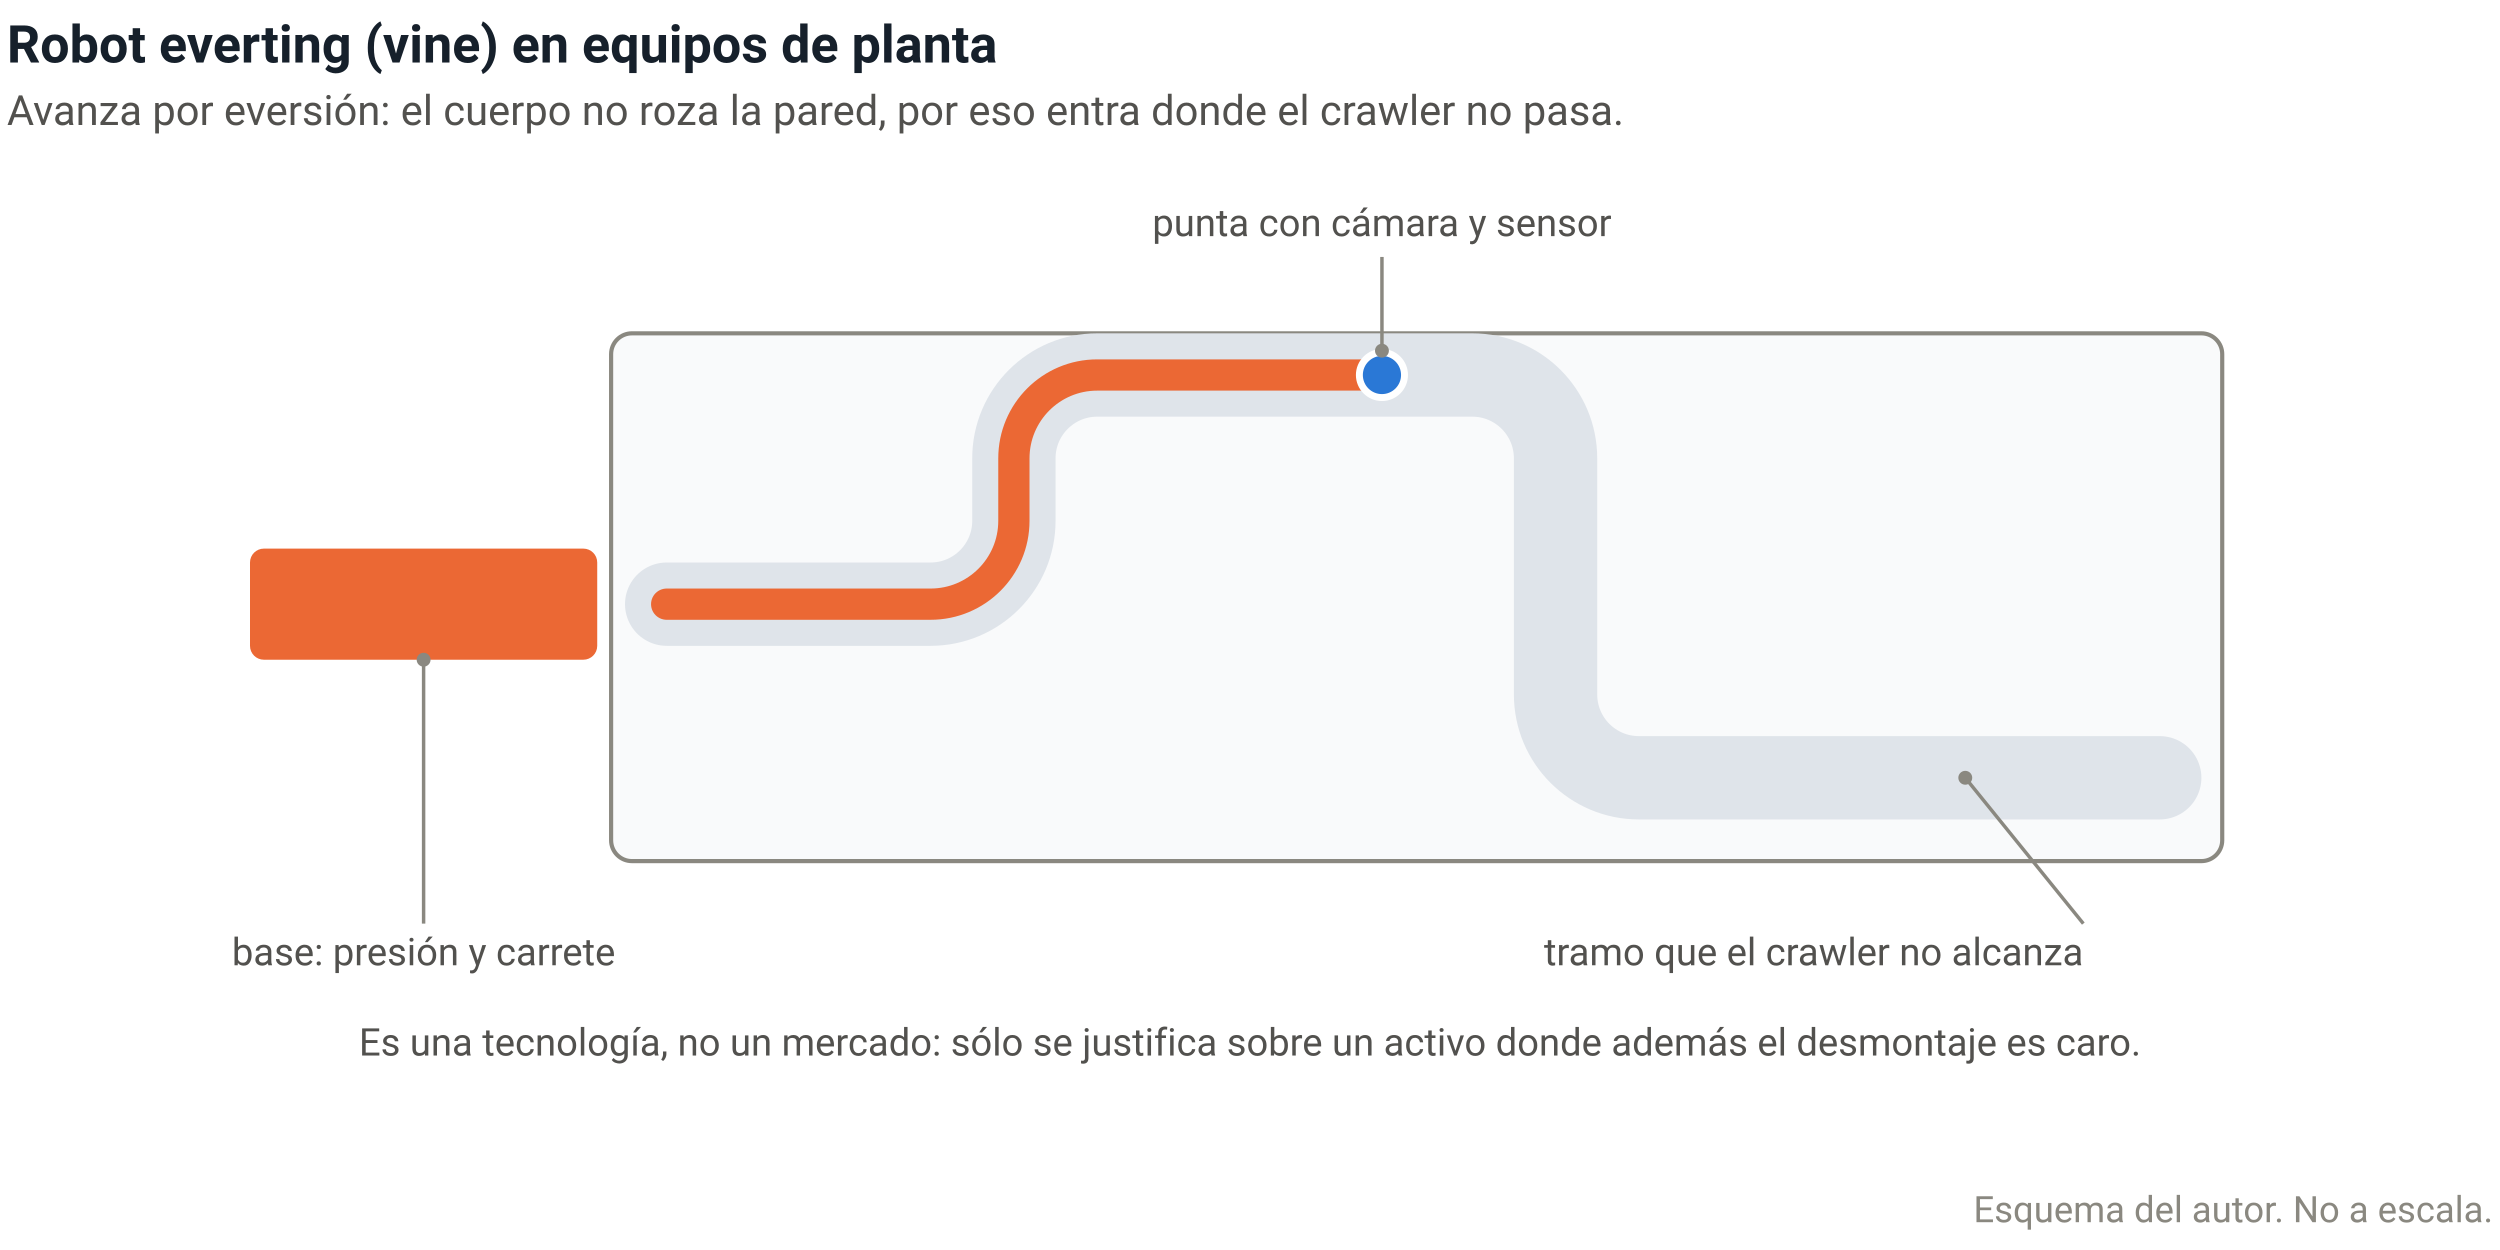
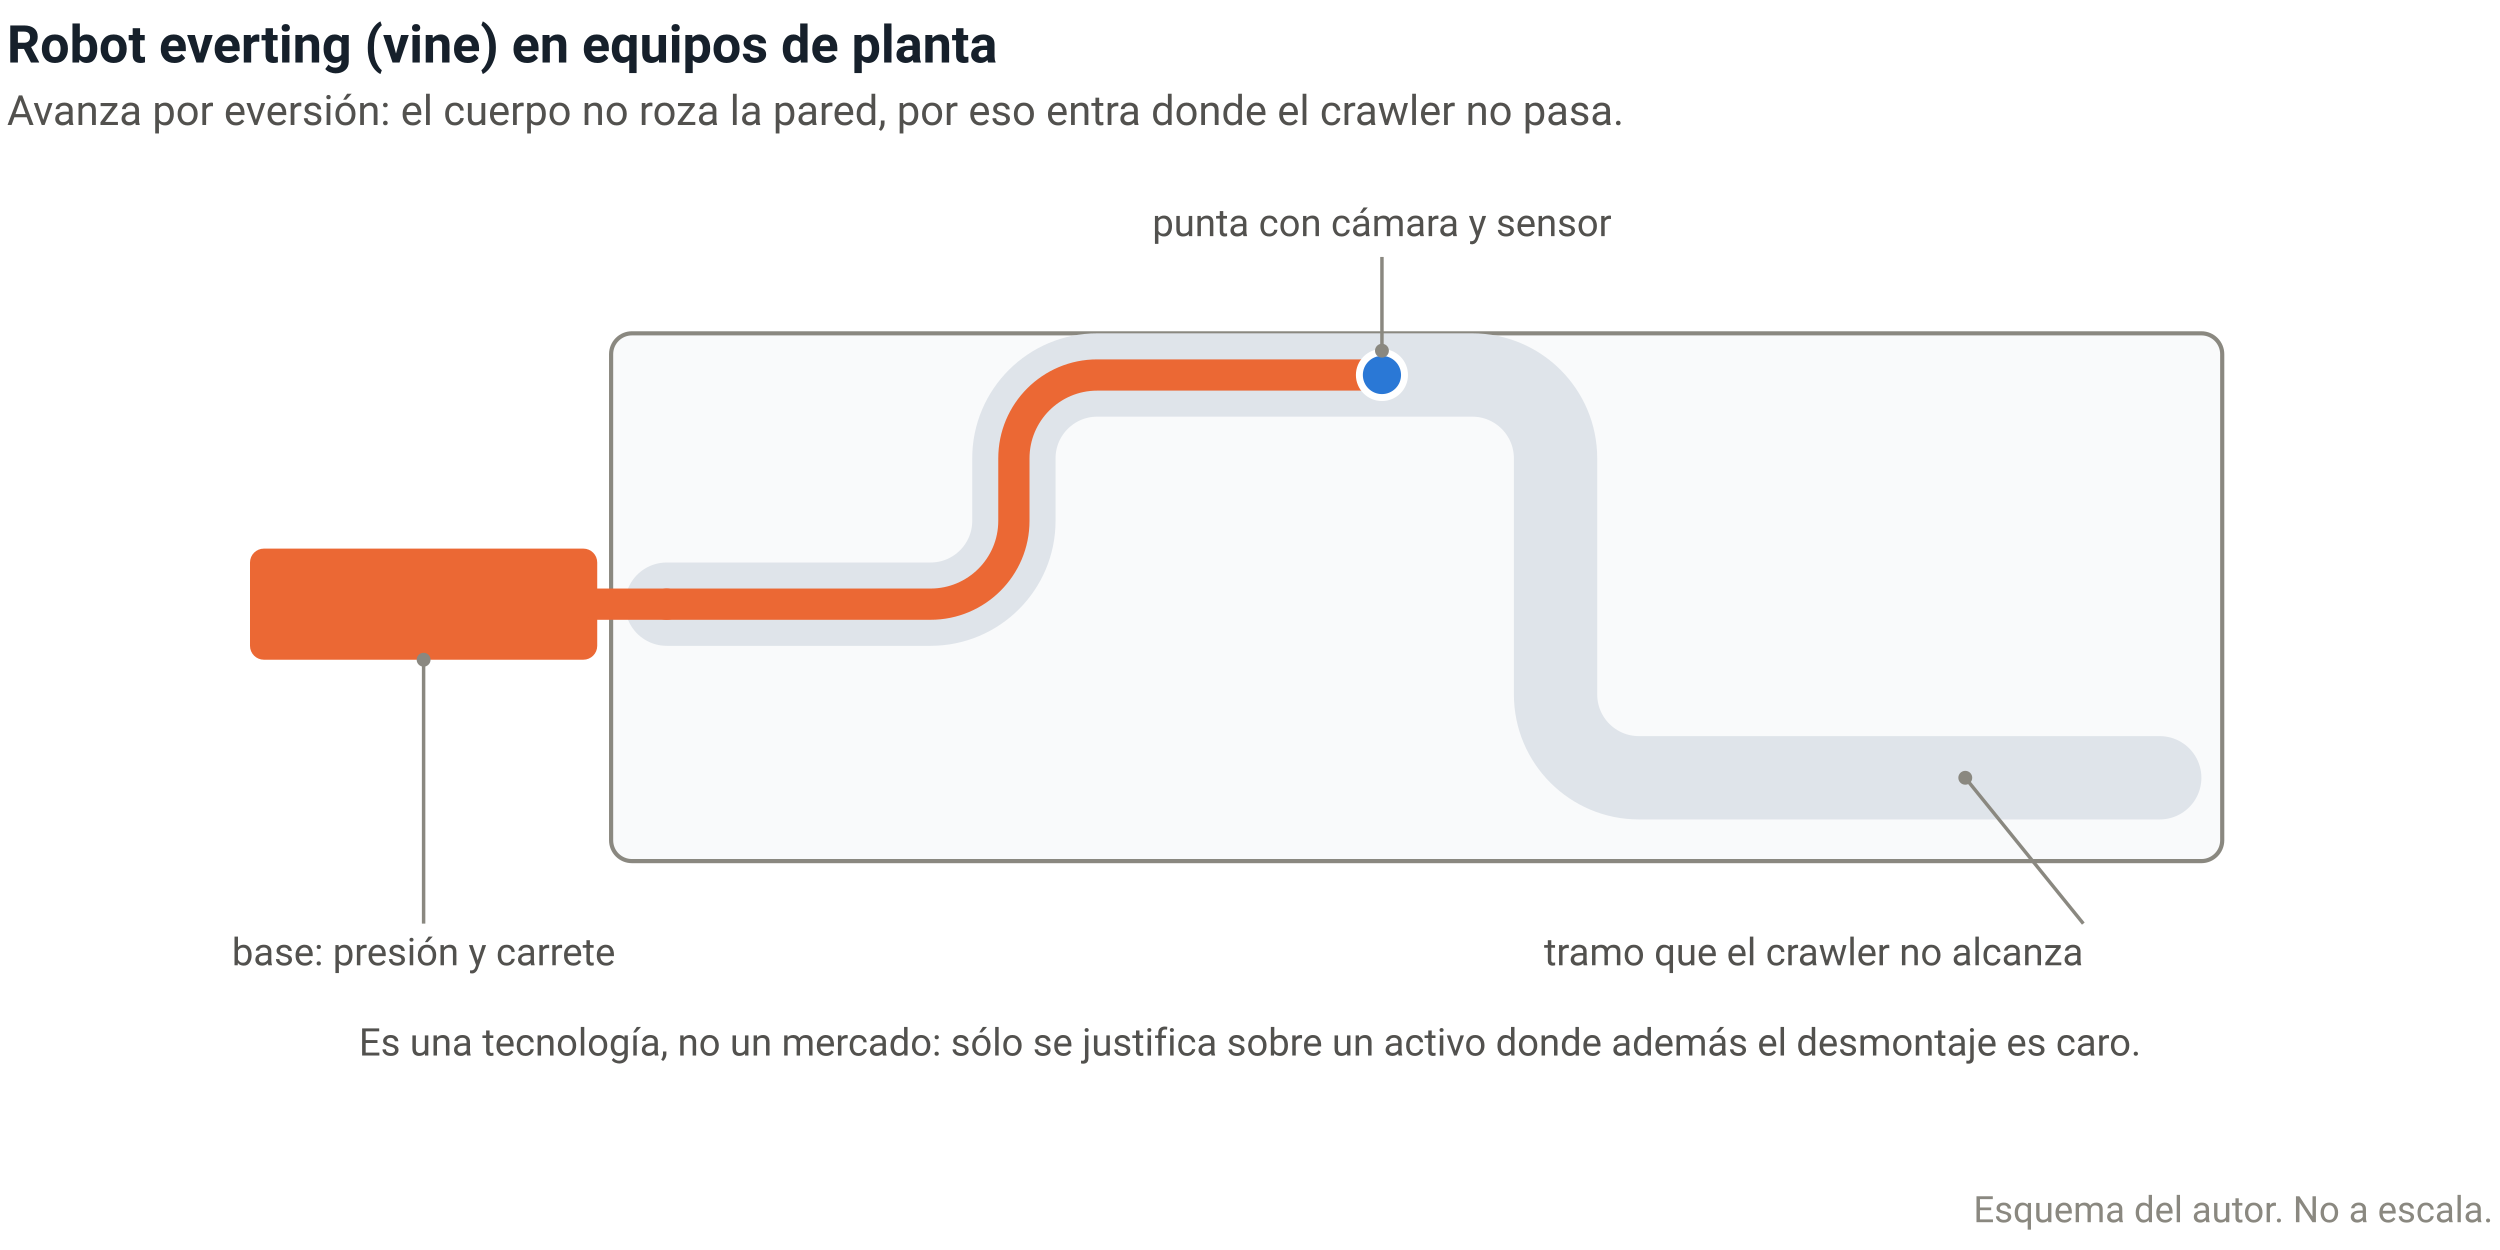
<svg xmlns="http://www.w3.org/2000/svg" viewBox="0 0 720 360" width="720" height="360" role="img" aria-labelledby="ti de">
  <style>
  text { font-family: system-ui,-apple-system,"Segoe UI",Roboto,"Helvetica Neue","DejaVu Sans",Arial,sans-serif; fill: #16202b; }
  .t-title { font-size: 15px; font-weight: 700; }
  .t-sub   { font-size: 12px; fill: #52514e; }
  .t-lab   { font-size: 12px; }
  .t-labb  { font-size: 12px; font-weight: 600; }
  .t-small { font-size: 11px; fill: #52514e; }
  .t-axis  { font-size: 11px; fill: #8a8880; font-variant-numeric: tabular-nums; }
  .t-val   { font-size: 12px; font-weight: 600; font-variant-numeric: tabular-nums; }
  .t-note  { font-size: 10.5px; fill: #8a8880; }
  .t-inv   { fill: #ffffff; }
  .grid    { stroke: #e4e6ea; stroke-width: 1; }
  .axis    { stroke: #c3c2b7; stroke-width: 1; }
  .st-thin { fill: none; stroke: #14496b; stroke-width: 1.6; }
  .st-hair { fill: none; stroke: #8a8880; stroke-width: 1; }
  .st-dash { fill: none; stroke: #8a8880; stroke-width: 1; stroke-dasharray: 4 3; }
</style>
  <rect width="720" height="360" fill="#ffffff" />
  <text x="2.0" y="18.0" class="t-title" text-anchor="start">Robot everting (vine) en equipos de planta</text>
  <text x="2.0" y="36.0" class="t-sub" text-anchor="start">Avanza por eversión: el cuerpo no roza la pared, por eso entra donde el crawler no pasa.</text>
  <rect x="176.0" y="96.0" width="464.0" height="152.0" fill="#f9fafb" rx="6.0" stroke="#8a8880" stroke-width="1.2" />
  <path d="M192 174 H268 a24 24 0 0 0 24 -24 V132 a24 24 0 0 1 24 -24 H424 a24 24 0 0 1 24 24 V200 a24 24 0 0 0 24 24 H622" fill="none" stroke="#dfe4ea" stroke-width="24" stroke-linecap="round" stroke-linejoin="round" />
  <path d="M192 174 H268 a24 24 0 0 0 24 -24 V132 a24 24 0 0 1 24 -24 H398" fill="none" stroke="#eb6834" stroke-width="9" stroke-linecap="round" stroke-linejoin="round" />
  <circle cx="398" cy="108" r="6.5" fill="#2a78d6" stroke="#ffffff" stroke-width="2" />
  <rect x="72.0" y="158.0" width="100.0" height="32.0" fill="#eb6834" rx="4.0" />
+   <path d="M172 174 H192" fill="none" stroke="#eb6834" stroke-width="9" stroke-linecap="round" />
  <path d="M398.0 74.0 L398.0 101.0" class="st-hair" />
  <circle cx="398.0" cy="101.0" r="2" fill="#8a8880" />
  <text x="398.0" y="68.0" class="t-small" text-anchor="middle">punta con cámara y sensor</text>
  <path d="M122.0 266.0 L122.0 190.0" class="st-hair" />
  <circle cx="122.0" cy="190.0" r="2" fill="#8a8880" />
  <text x="122.0" y="278.0" class="t-small" text-anchor="middle">base: presión y carrete</text>
  <path d="M600.0 266.0 L566.0 224.0" class="st-hair" />
  <circle cx="566.0" cy="224.0" r="2" fill="#8a8880" />
  <text x="600.0" y="278.0" class="t-small" text-anchor="end">tramo que el crawler no alcanza</text>
  <text x="360.0" y="304.0" class="t-small" text-anchor="middle">Es una tecnología, no un mercado: sólo se justifica sobre un activo donde además el desmontaje es caro.</text>
  <text x="718.0" y="352.0" class="t-note" text-anchor="end">Esquema del autor. No a escala.</text>
</svg>
